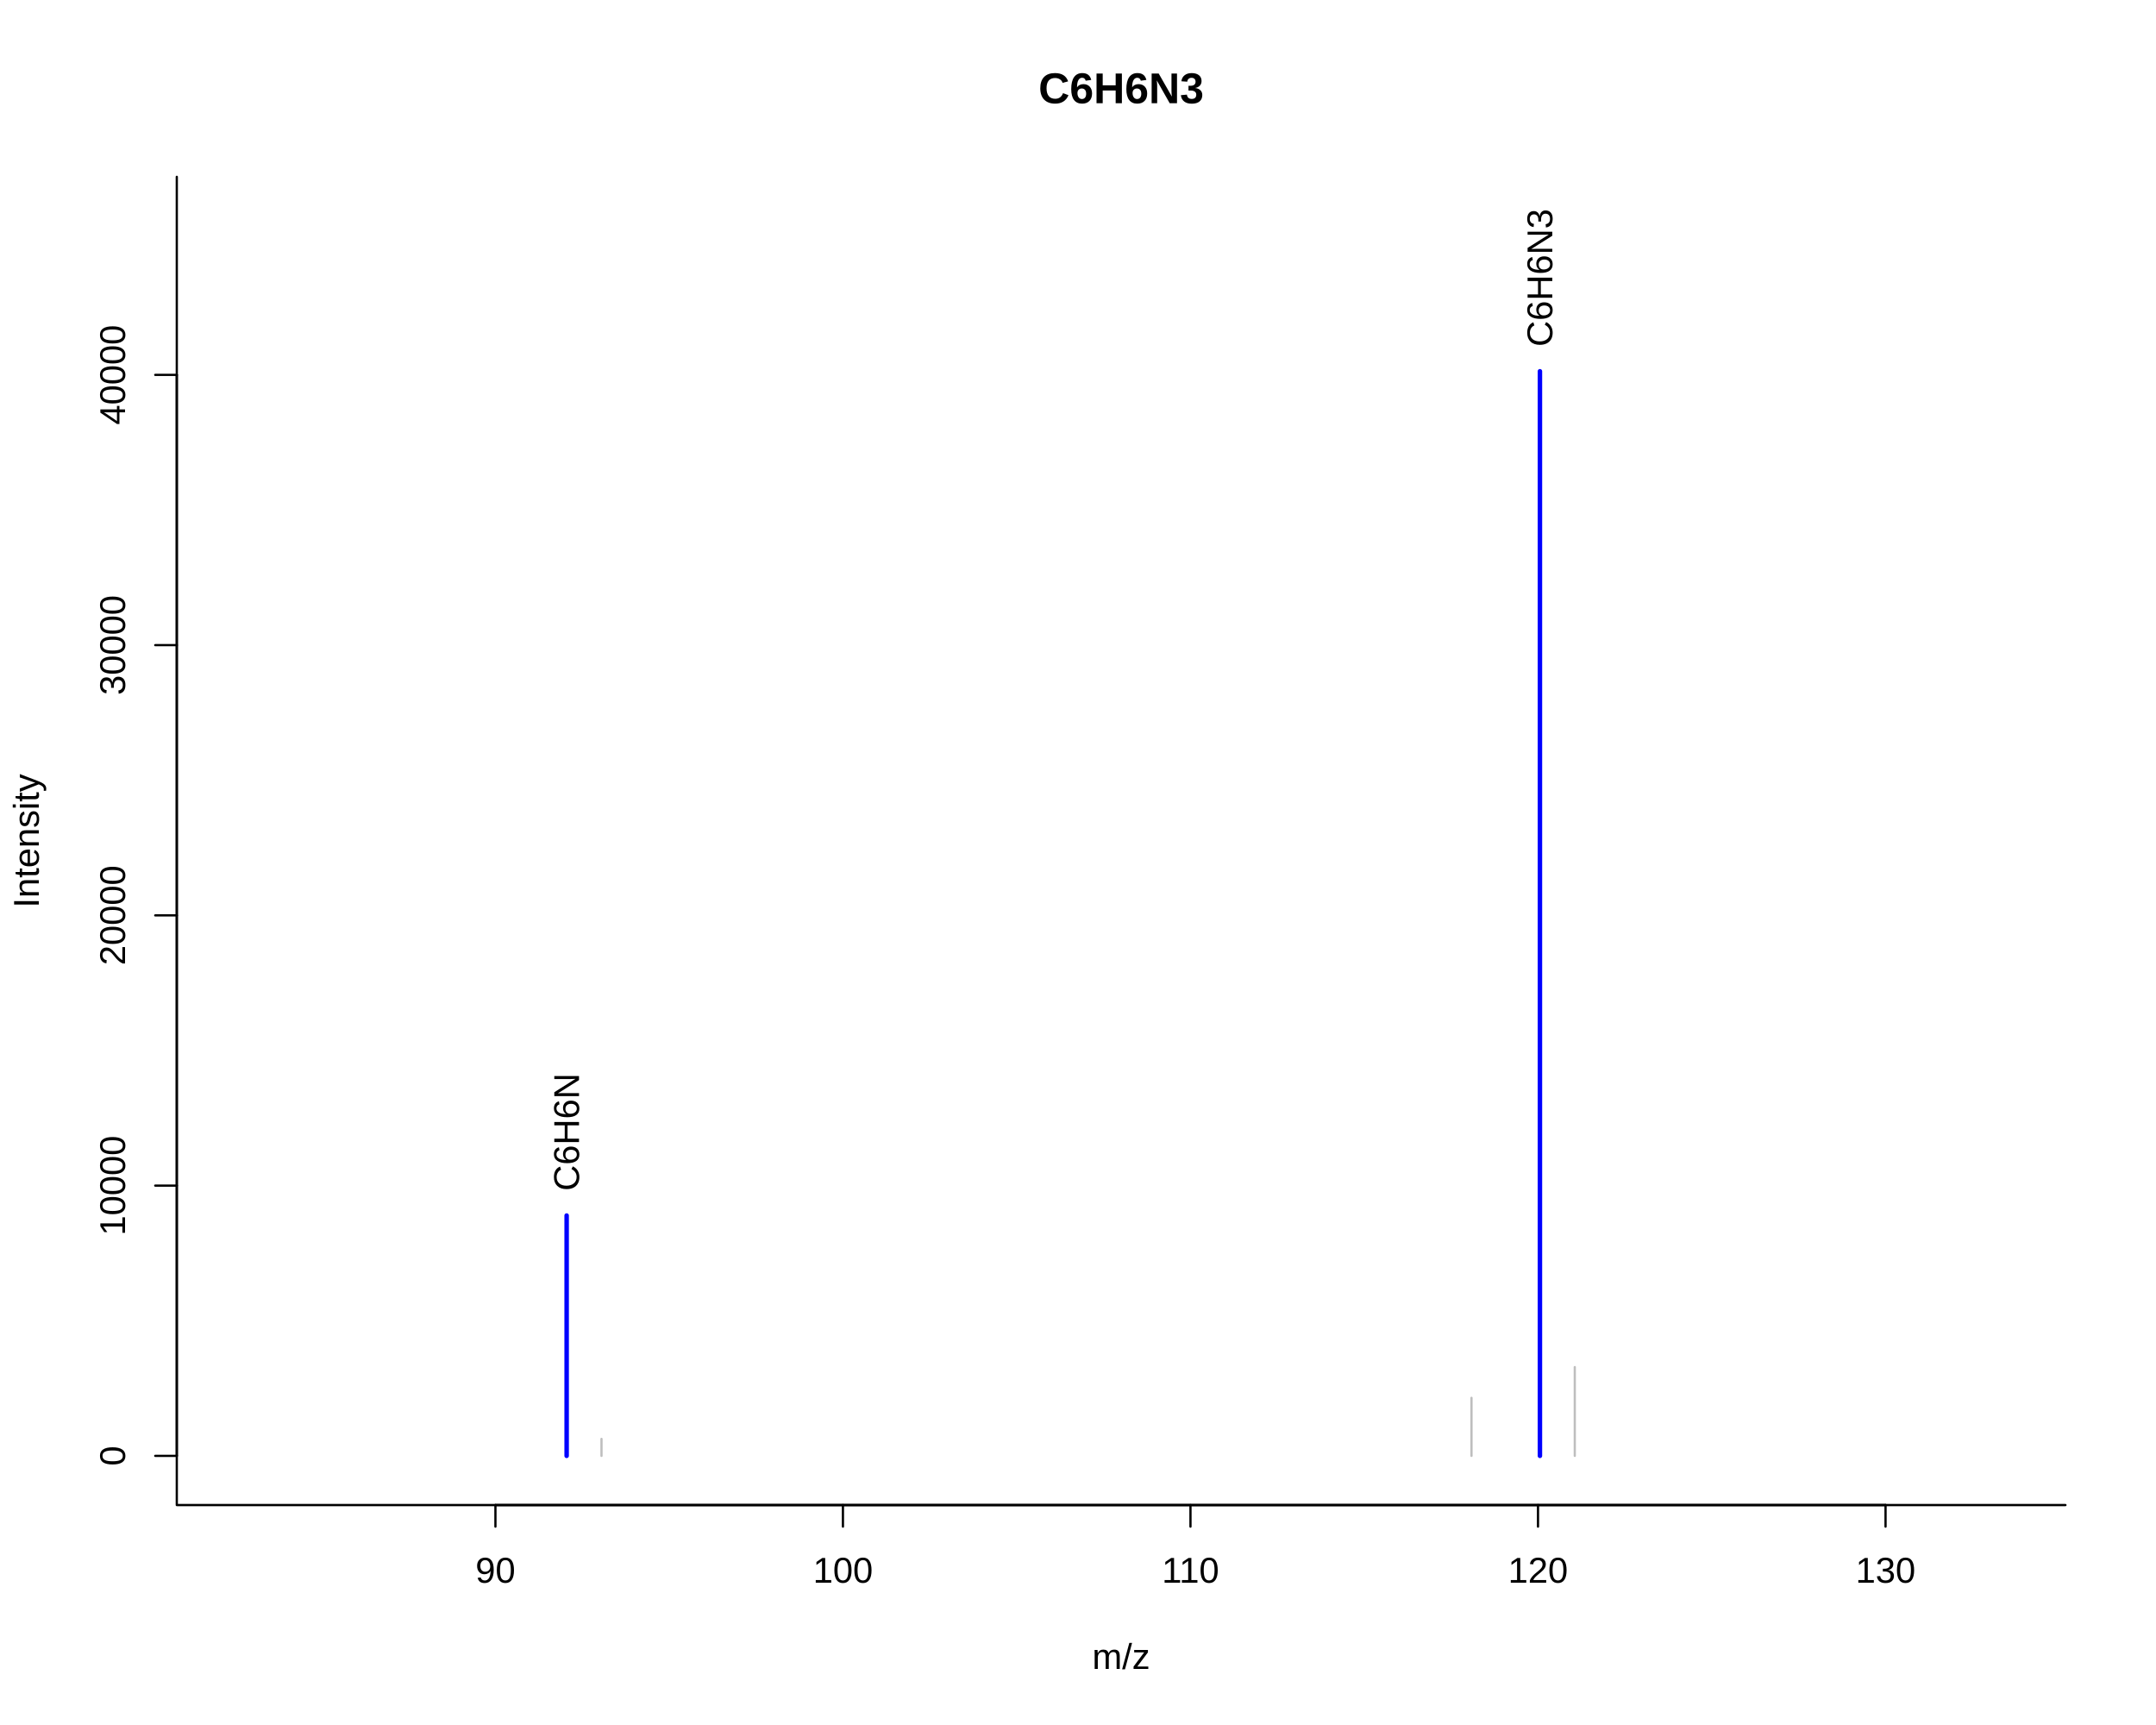
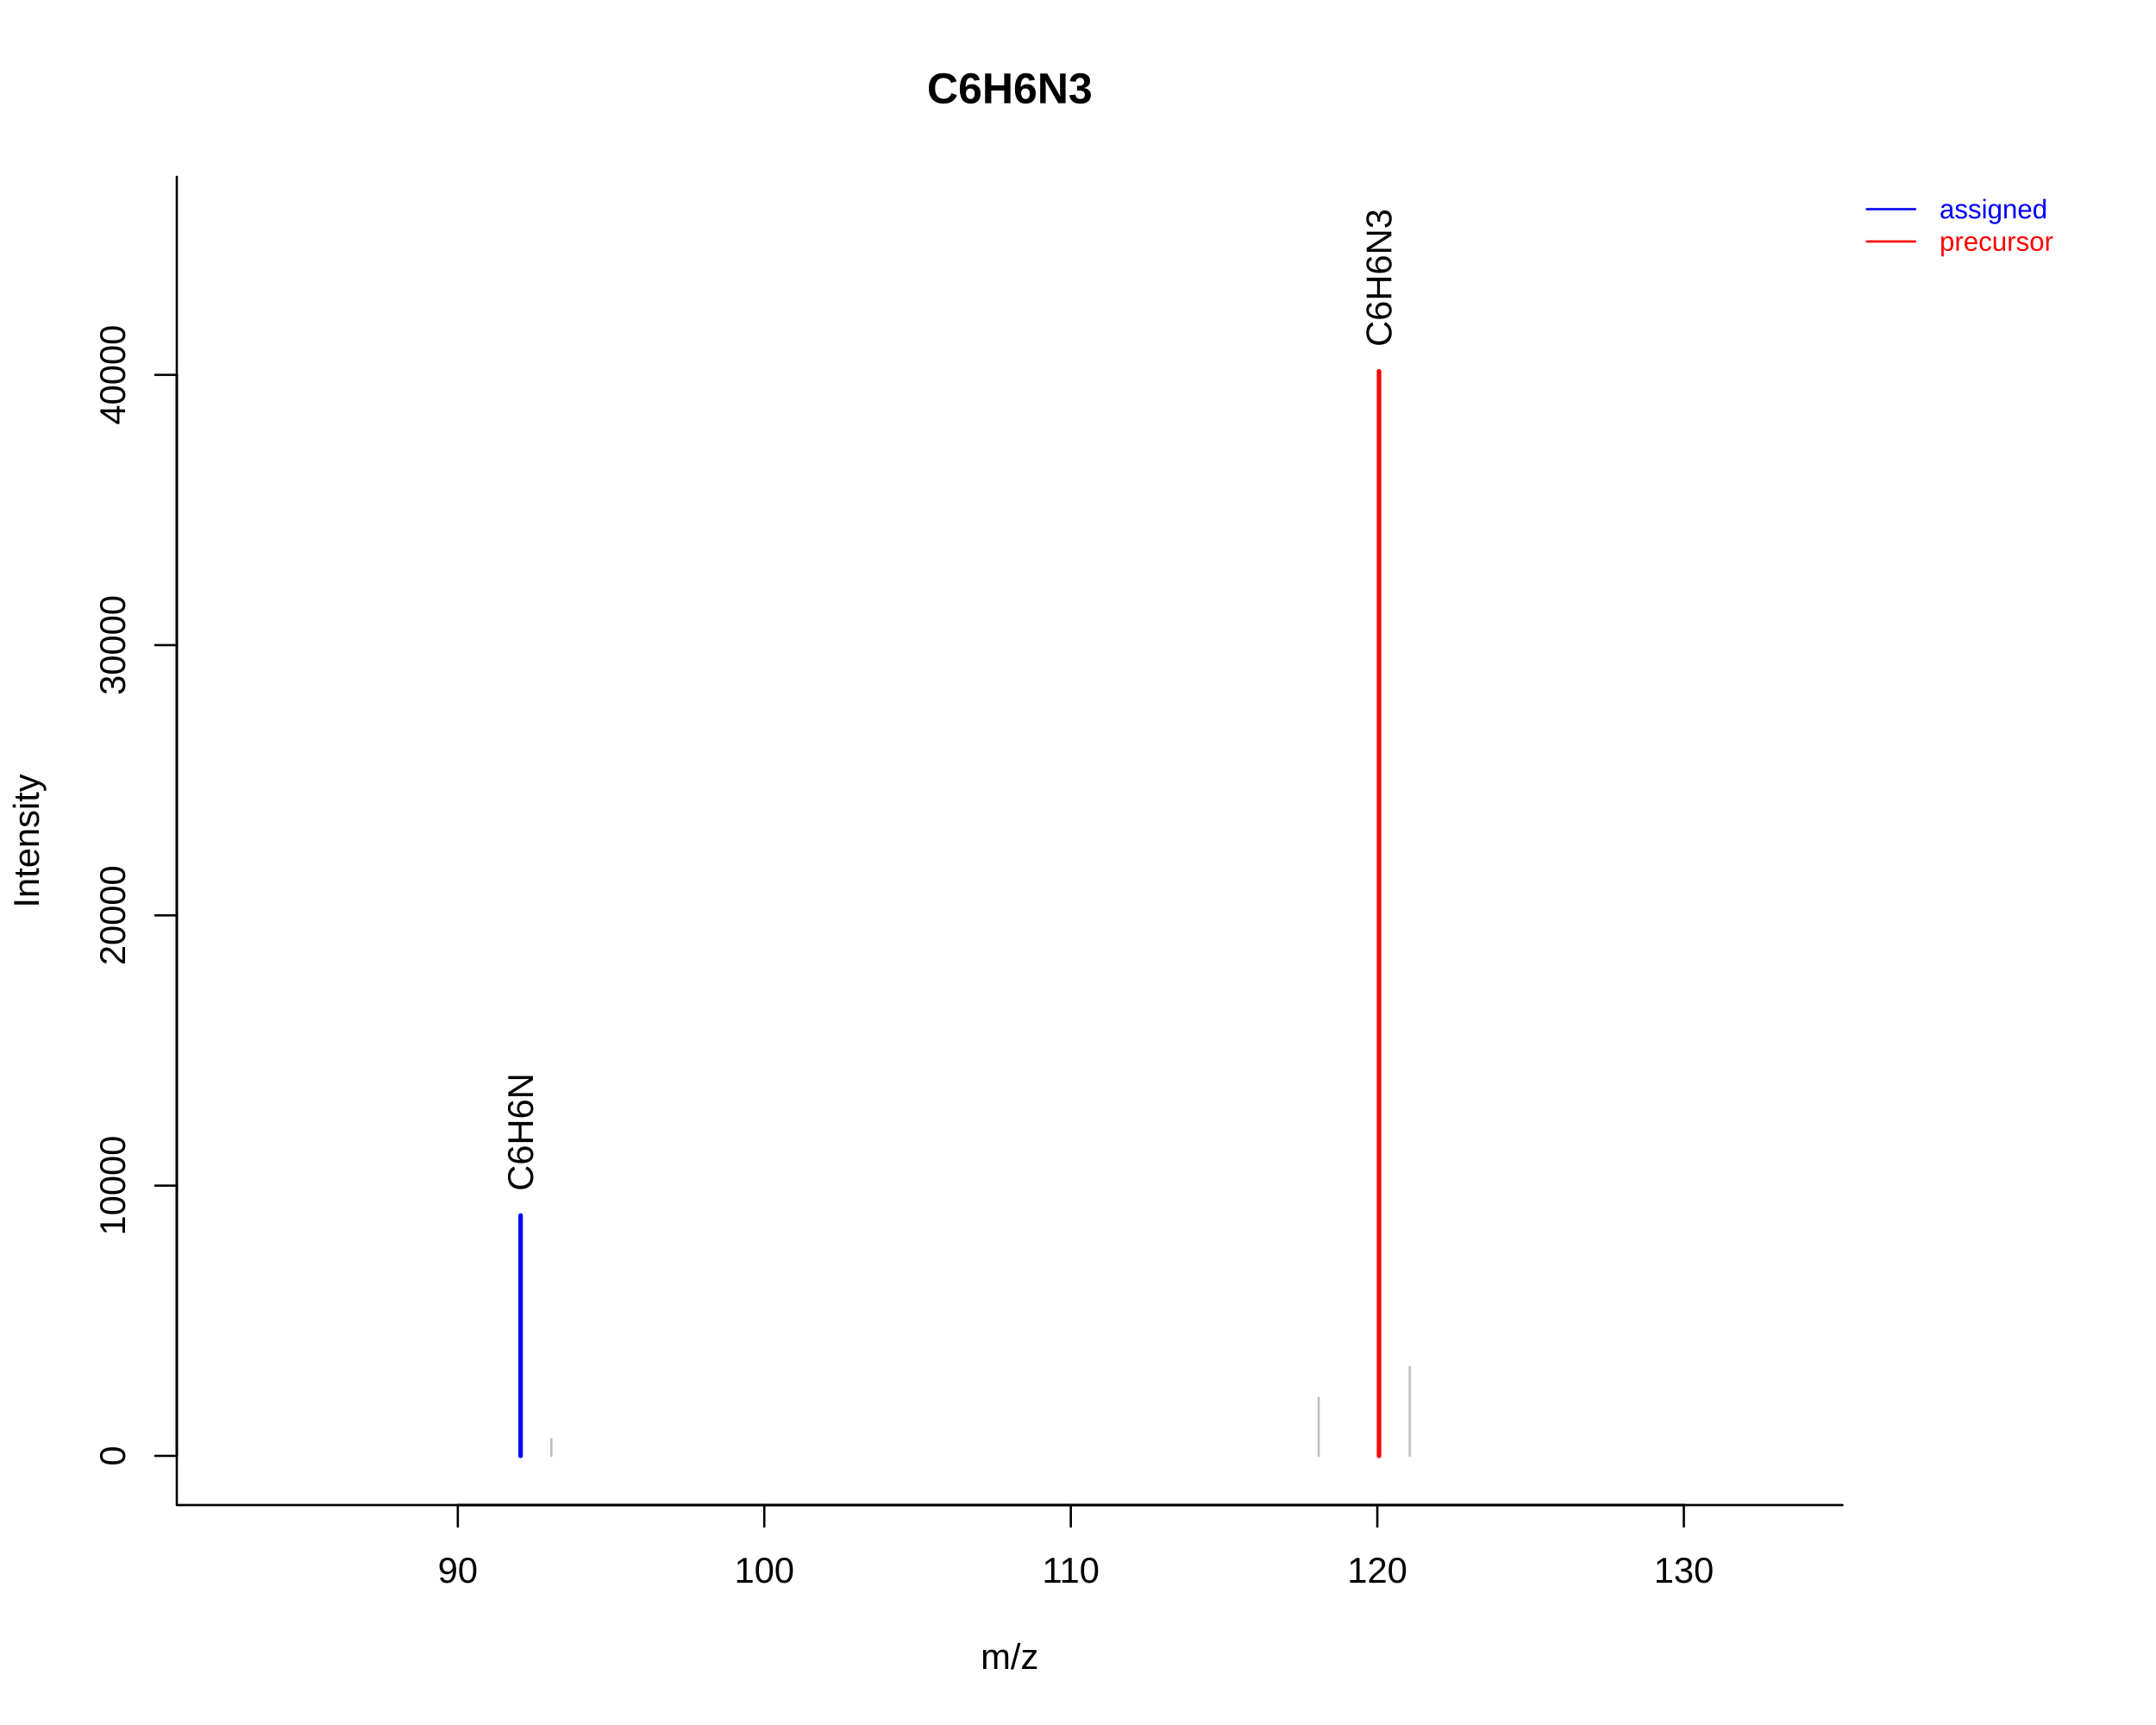
<svg xmlns="http://www.w3.org/2000/svg" viewBox="0 0 720.00 576.00">
  <defs>
    <style type="text/css">
    line, polyline, polygon, path, rect, circle {
      fill: none;
      stroke: #000000;
      stroke-linecap: round;
      stroke-linejoin: round;
      stroke-miterlimit: 10.00;
    }
  </style>
  </defs>
  <rect width="100%" height="100%" style="stroke: none; fill: #FFFFFF;" />
-   <line x1="165.45" y1="502.56" x2="629.68" y2="502.56" style="stroke-width: 0.75;" />
-   <line x1="165.45" y1="502.56" x2="165.45" y2="509.76" style="stroke-width: 0.75;" />
-   <line x1="281.50" y1="502.56" x2="281.50" y2="509.76" style="stroke-width: 0.75;" />
-   <line x1="397.56" y1="502.56" x2="397.56" y2="509.76" style="stroke-width: 0.75;" />
-   <line x1="513.62" y1="502.56" x2="513.62" y2="509.76" style="stroke-width: 0.75;" />
-   <line x1="629.68" y1="502.56" x2="629.68" y2="509.76" style="stroke-width: 0.75;" />
-   <text x="158.77" y="528.48" style="font-size: 12.00px; font-family: Liberation Sans;" textLength="13.34px" lengthAdjust="spacingAndGlyphs">90</text>
-   <text x="271.50" y="528.48" style="font-size: 12.00px; font-family: Liberation Sans;" textLength="20.02px" lengthAdjust="spacingAndGlyphs">100</text>
-   <text x="388.00" y="528.48" style="font-size: 12.00px; font-family: Liberation Sans;" textLength="19.12px" lengthAdjust="spacingAndGlyphs">110</text>
-   <text x="503.61" y="528.48" style="font-size: 12.00px; font-family: Liberation Sans;" textLength="20.02px" lengthAdjust="spacingAndGlyphs">120</text>
-   <text x="619.67" y="528.48" style="font-size: 12.00px; font-family: Liberation Sans;" textLength="20.02px" lengthAdjust="spacingAndGlyphs">130</text>
+   <line x1="152.89" y1="502.56" x2="562.32" y2="502.56" style="stroke-width: 0.75;" />
+   <line x1="152.89" y1="502.56" x2="152.89" y2="509.76" style="stroke-width: 0.75;" />
+   <line x1="255.24" y1="502.56" x2="255.24" y2="509.76" style="stroke-width: 0.75;" />
+   <line x1="357.60" y1="502.56" x2="357.60" y2="509.76" style="stroke-width: 0.75;" />
+   <line x1="459.96" y1="502.56" x2="459.96" y2="509.76" style="stroke-width: 0.75;" />
+   <line x1="562.32" y1="502.56" x2="562.32" y2="509.76" style="stroke-width: 0.75;" />
+   <text x="146.21" y="528.48" style="font-size: 12.00px; font-family: Liberation Sans;" textLength="13.34px" lengthAdjust="spacingAndGlyphs">90</text>
+   <text x="245.24" y="528.48" style="font-size: 12.00px; font-family: Liberation Sans;" textLength="20.02px" lengthAdjust="spacingAndGlyphs">100</text>
+   <text x="348.04" y="528.48" style="font-size: 12.00px; font-family: Liberation Sans;" textLength="19.12px" lengthAdjust="spacingAndGlyphs">110</text>
+   <text x="449.95" y="528.48" style="font-size: 12.00px; font-family: Liberation Sans;" textLength="20.02px" lengthAdjust="spacingAndGlyphs">120</text>
+   <text x="552.31" y="528.48" style="font-size: 12.00px; font-family: Liberation Sans;" textLength="20.02px" lengthAdjust="spacingAndGlyphs">130</text>
  <line x1="59.04" y1="486.13" x2="59.04" y2="125.18" style="stroke-width: 0.75;" />
  <line x1="59.04" y1="486.13" x2="51.84" y2="486.13" style="stroke-width: 0.75;" />
  <line x1="59.04" y1="395.89" x2="51.84" y2="395.89" style="stroke-width: 0.75;" />
  <line x1="59.04" y1="305.66" x2="51.84" y2="305.66" style="stroke-width: 0.75;" />
  <line x1="59.04" y1="215.42" x2="51.84" y2="215.42" style="stroke-width: 0.75;" />
  <line x1="59.04" y1="125.18" x2="51.84" y2="125.18" style="stroke-width: 0.75;" />
  <text transform="translate(41.76,489.47) rotate(-90)" style="font-size: 12.00px; font-family: Liberation Sans;" textLength="6.67px" lengthAdjust="spacingAndGlyphs">0</text>
  <text transform="translate(41.76,412.57) rotate(-90)" style="font-size: 12.00px; font-family: Liberation Sans;" textLength="33.36px" lengthAdjust="spacingAndGlyphs">10000</text>
  <text transform="translate(41.76,322.33) rotate(-90)" style="font-size: 12.00px; font-family: Liberation Sans;" textLength="33.36px" lengthAdjust="spacingAndGlyphs">20000</text>
  <text transform="translate(41.76,232.10) rotate(-90)" style="font-size: 12.00px; font-family: Liberation Sans;" textLength="33.36px" lengthAdjust="spacingAndGlyphs">30000</text>
  <text transform="translate(41.76,141.86) rotate(-90)" style="font-size: 12.00px; font-family: Liberation Sans;" textLength="33.36px" lengthAdjust="spacingAndGlyphs">40000</text>
-   <polyline points="59.04,59.04 59.04,502.56 689.76,502.56 " style="stroke-width: 0.75;" />
-   <text x="346.81" y="34.47" style="font-size: 14.40px; font-weight: bold; font-family: Liberation Sans;" textLength="55.17px" lengthAdjust="spacingAndGlyphs">C6H6N3</text>
-   <text x="364.74" y="557.28" style="font-size: 12.00px; font-family: Liberation Sans;" textLength="19.33px" lengthAdjust="spacingAndGlyphs">m/z</text>
-   <text transform="translate(12.96,303.14) rotate(-90)" style="font-size: 12.00px; font-family: Liberation Sans;" textLength="44.67px" lengthAdjust="spacingAndGlyphs">Intensity</text>
+   <polyline points="59.04,59.04 59.04,502.56 615.31,502.56 " style="stroke-width: 0.75;" />
  <defs>
-     <clipPath id="cpNTkuMDR8Njg5Ljc2fDUwMi41Nnw1OS4wNA==">
-       <rect x="59.04" y="59.04" width="630.72" height="443.52" />
+     <clipPath id="cpMC4wMHw2NDUuNTV8NTc2LjAwfDAuMDA=">
+       <rect x="0.00" y="0.00" width="645.55" height="576.00" />
    </clipPath>
  </defs>
-   <line x1="189.23" y1="486.13" x2="189.23" y2="405.88" style="stroke-width: 1.50; stroke: #0000FF;" clip-path="url(#cpNTkuMDR8Njg5Ljc2fDUwMi41Nnw1OS4wNA==)" />
-   <g clip-path="url(#cpNTkuMDR8Njg5Ljc2fDUwMi41Nnw1OS4wNA==)">
-     <text transform="translate(193.36,397.67) rotate(-90)" style="font-size: 12.00px; font-family: Liberation Sans;" textLength="39.36px" lengthAdjust="spacingAndGlyphs">C6H6N</text>
+   <g clip-path="url(#cpMC4wMHw2NDUuNTV8NTc2LjAwfDAuMDA=)">
+     <text x="309.59" y="34.47" style="font-size: 14.40px; font-weight: bold; font-family: Liberation Sans;" textLength="55.17px" lengthAdjust="spacingAndGlyphs">C6H6N3</text>
  </g>
-   <line x1="200.87" y1="486.13" x2="200.87" y2="480.46" style="stroke-width: 0.75; stroke: #BEBEBE;" clip-path="url(#cpNTkuMDR8Njg5Ljc2fDUwMi41Nnw1OS4wNA==)" />
-   <line x1="491.41" y1="486.13" x2="491.41" y2="466.75" style="stroke-width: 0.75; stroke: #BEBEBE;" clip-path="url(#cpNTkuMDR8Njg5Ljc2fDUwMi41Nnw1OS4wNA==)" />
-   <line x1="514.26" y1="486.13" x2="514.26" y2="123.97" style="stroke-width: 1.50; stroke: #0000FF;" clip-path="url(#cpNTkuMDR8Njg5Ljc2fDUwMi41Nnw1OS4wNA==)" />
-   <g clip-path="url(#cpNTkuMDR8Njg5Ljc2fDUwMi41Nnw1OS4wNA==)">
-     <text transform="translate(518.39,115.75) rotate(-90)" style="font-size: 12.00px; font-family: Liberation Sans;" textLength="46.03px" lengthAdjust="spacingAndGlyphs">C6H6N3</text>
+   <g clip-path="url(#cpMC4wMHw2NDUuNTV8NTc2LjAwfDAuMDA=)">
+     <text x="327.51" y="557.28" style="font-size: 12.00px; font-family: Liberation Sans;" textLength="19.33px" lengthAdjust="spacingAndGlyphs">m/z</text>
  </g>
-   <line x1="525.90" y1="486.13" x2="525.90" y2="456.49" style="stroke-width: 0.75; stroke: #BEBEBE;" clip-path="url(#cpNTkuMDR8Njg5Ljc2fDUwMi41Nnw1OS4wNA==)" />
+   <g clip-path="url(#cpMC4wMHw2NDUuNTV8NTc2LjAwfDAuMDA=)">
+     <text transform="translate(12.96,303.14) rotate(-90)" style="font-size: 12.00px; font-family: Liberation Sans;" textLength="44.67px" lengthAdjust="spacingAndGlyphs">Intensity</text>
+   </g>
+   <defs>
+     <clipPath id="cpNTkuMDR8NjE1LjMxfDUwMi41Nnw1OS4wNA==">
+       <rect x="59.04" y="59.04" width="556.27" height="443.52" />
+     </clipPath>
+   </defs>
+   <line x1="173.86" y1="486.13" x2="173.86" y2="405.88" style="stroke-width: 1.50; stroke: #0000FF;" clip-path="url(#cpNTkuMDR8NjE1LjMxfDUwMi41Nnw1OS4wNA==)" />
+   <g clip-path="url(#cpNTkuMDR8NjE1LjMxfDUwMi41Nnw1OS4wNA==)">
+     <text transform="translate(177.99,397.67) rotate(-90)" style="font-size: 12.00px; font-family: Liberation Sans;" textLength="39.36px" lengthAdjust="spacingAndGlyphs">C6H6N</text>
+   </g>
+   <line x1="184.13" y1="486.13" x2="184.13" y2="480.46" style="stroke-width: 0.75; stroke: #BEBEBE;" clip-path="url(#cpNTkuMDR8NjE1LjMxfDUwMi41Nnw1OS4wNA==)" />
+   <line x1="440.37" y1="486.13" x2="440.37" y2="466.75" style="stroke-width: 0.75; stroke: #BEBEBE;" clip-path="url(#cpNTkuMDR8NjE1LjMxfDUwMi41Nnw1OS4wNA==)" />
+   <line x1="460.53" y1="486.13" x2="460.53" y2="123.97" style="stroke-width: 1.50; stroke: #FF0000;" clip-path="url(#cpNTkuMDR8NjE1LjMxfDUwMi41Nnw1OS4wNA==)" />
+   <g clip-path="url(#cpNTkuMDR8NjE1LjMxfDUwMi41Nnw1OS4wNA==)">
+     <text transform="translate(464.65,115.75) rotate(-90)" style="font-size: 12.00px; font-family: Liberation Sans;" textLength="46.03px" lengthAdjust="spacingAndGlyphs">C6H6N3</text>
+   </g>
+   <line x1="470.79" y1="486.13" x2="470.79" y2="456.49" style="stroke-width: 0.75; stroke: #BEBEBE;" clip-path="url(#cpNTkuMDR8NjE1LjMxfDUwMi41Nnw1OS4wNA==)" />
+   <defs>
+     <clipPath id="cpMC4wMHw3MjAuMDB8NTc2LjAwfDAuMDA=">
+       <rect x="0.00" y="0.00" width="720.00" height="576.00" />
+     </clipPath>
+   </defs>
+   <line x1="623.41" y1="69.84" x2="639.61" y2="69.84" style="stroke-width: 0.75; stroke: #0000FF;" clip-path="url(#cpMC4wMHw3MjAuMDB8NTc2LjAwfDAuMDA=)" />
+   <line x1="623.41" y1="80.64" x2="639.61" y2="80.64" style="stroke-width: 0.75; stroke: #FF0000;" clip-path="url(#cpMC4wMHw3MjAuMDB8NTc2LjAwfDAuMDA=)" />
+   <g clip-path="url(#cpMC4wMHw3MjAuMDB8NTc2LjAwfDAuMDA=)">
+     <text x="647.71" y="72.93" style="font-size: 9.00px; fill: #0000FF; font-family: Liberation Sans;" textLength="36.00px" lengthAdjust="spacingAndGlyphs">assigned</text>
+   </g>
+   <g clip-path="url(#cpMC4wMHw3MjAuMDB8NTc2LjAwfDAuMDA=)">
+     <text x="647.71" y="83.73" style="font-size: 9.00px; fill: #FF0000; font-family: Liberation Sans;" textLength="38.00px" lengthAdjust="spacingAndGlyphs">precursor</text>
+   </g>
</svg>
